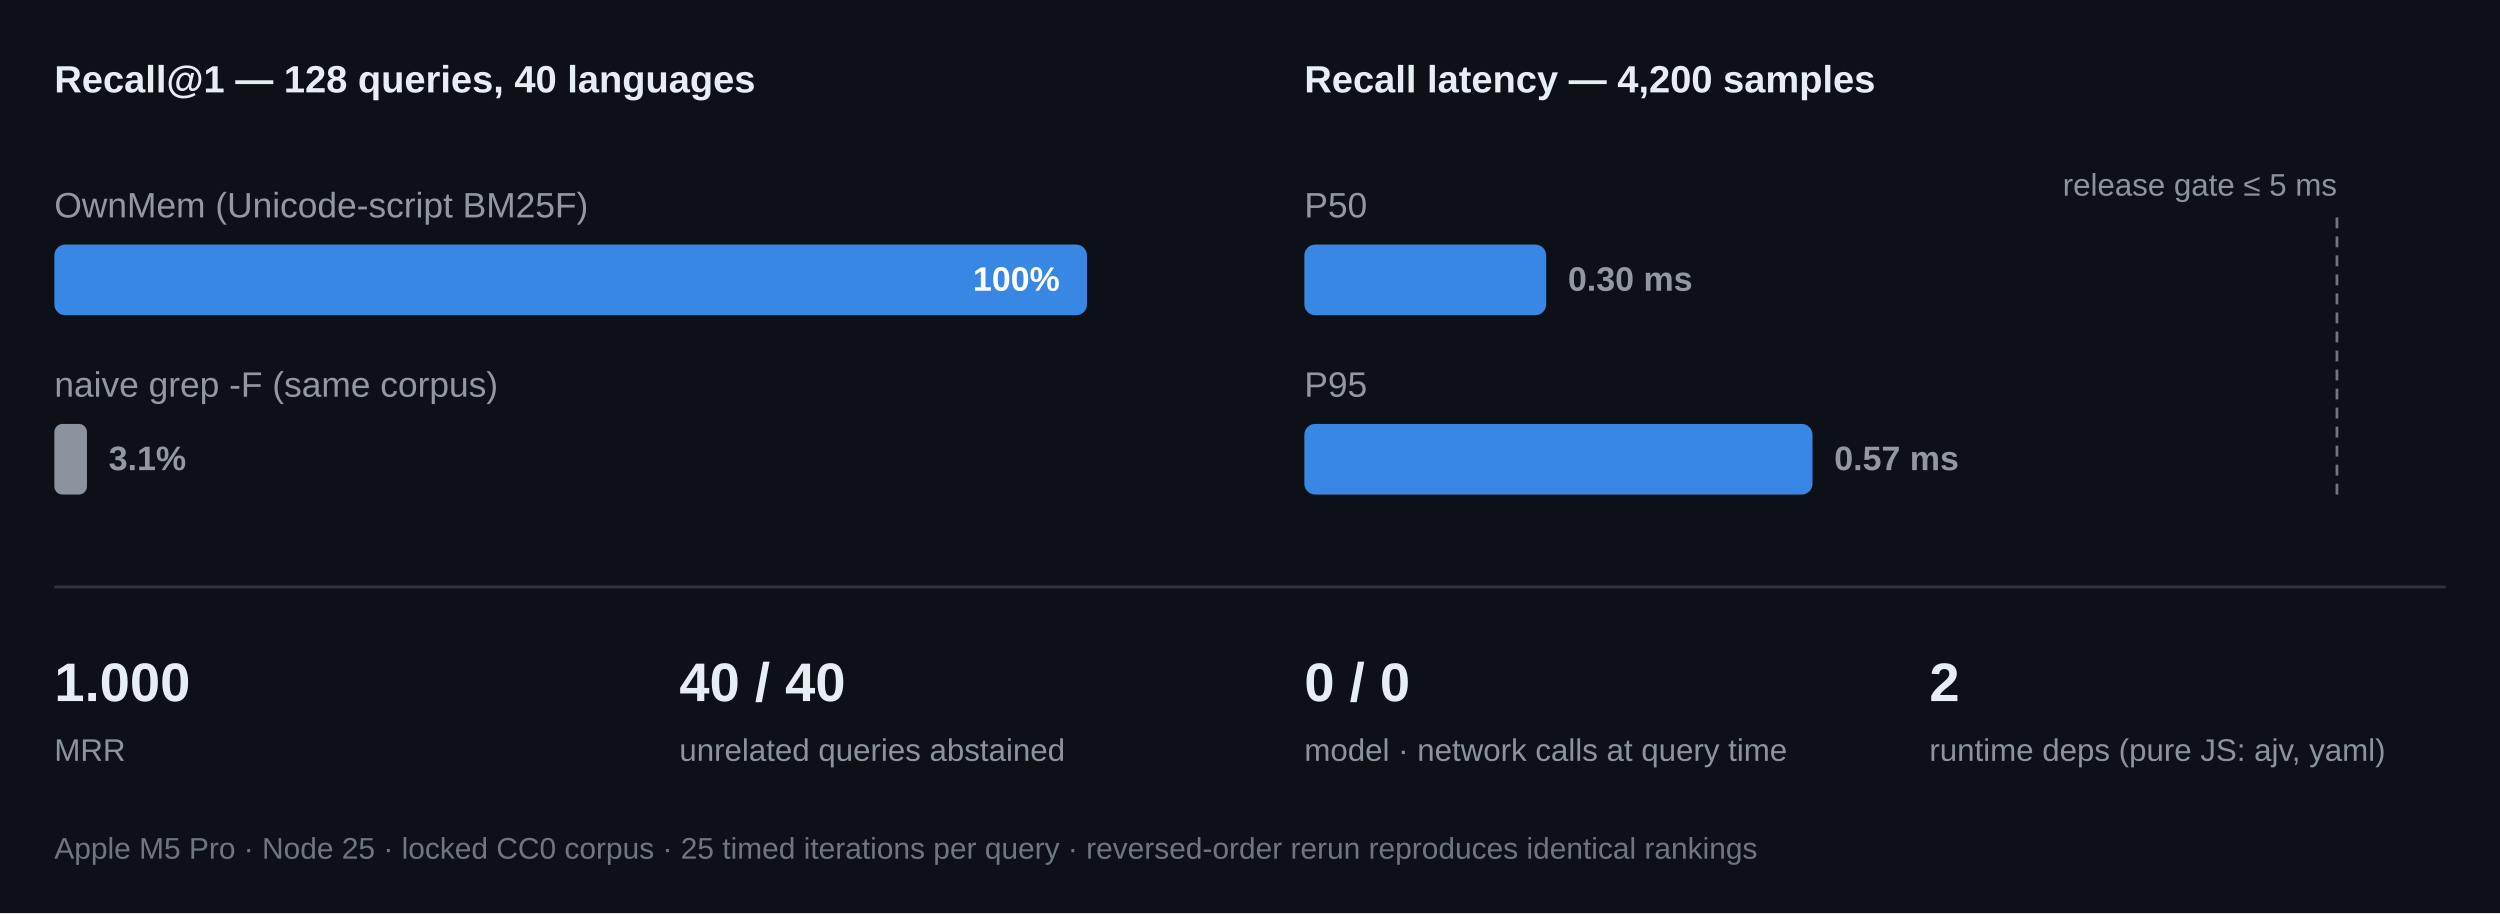
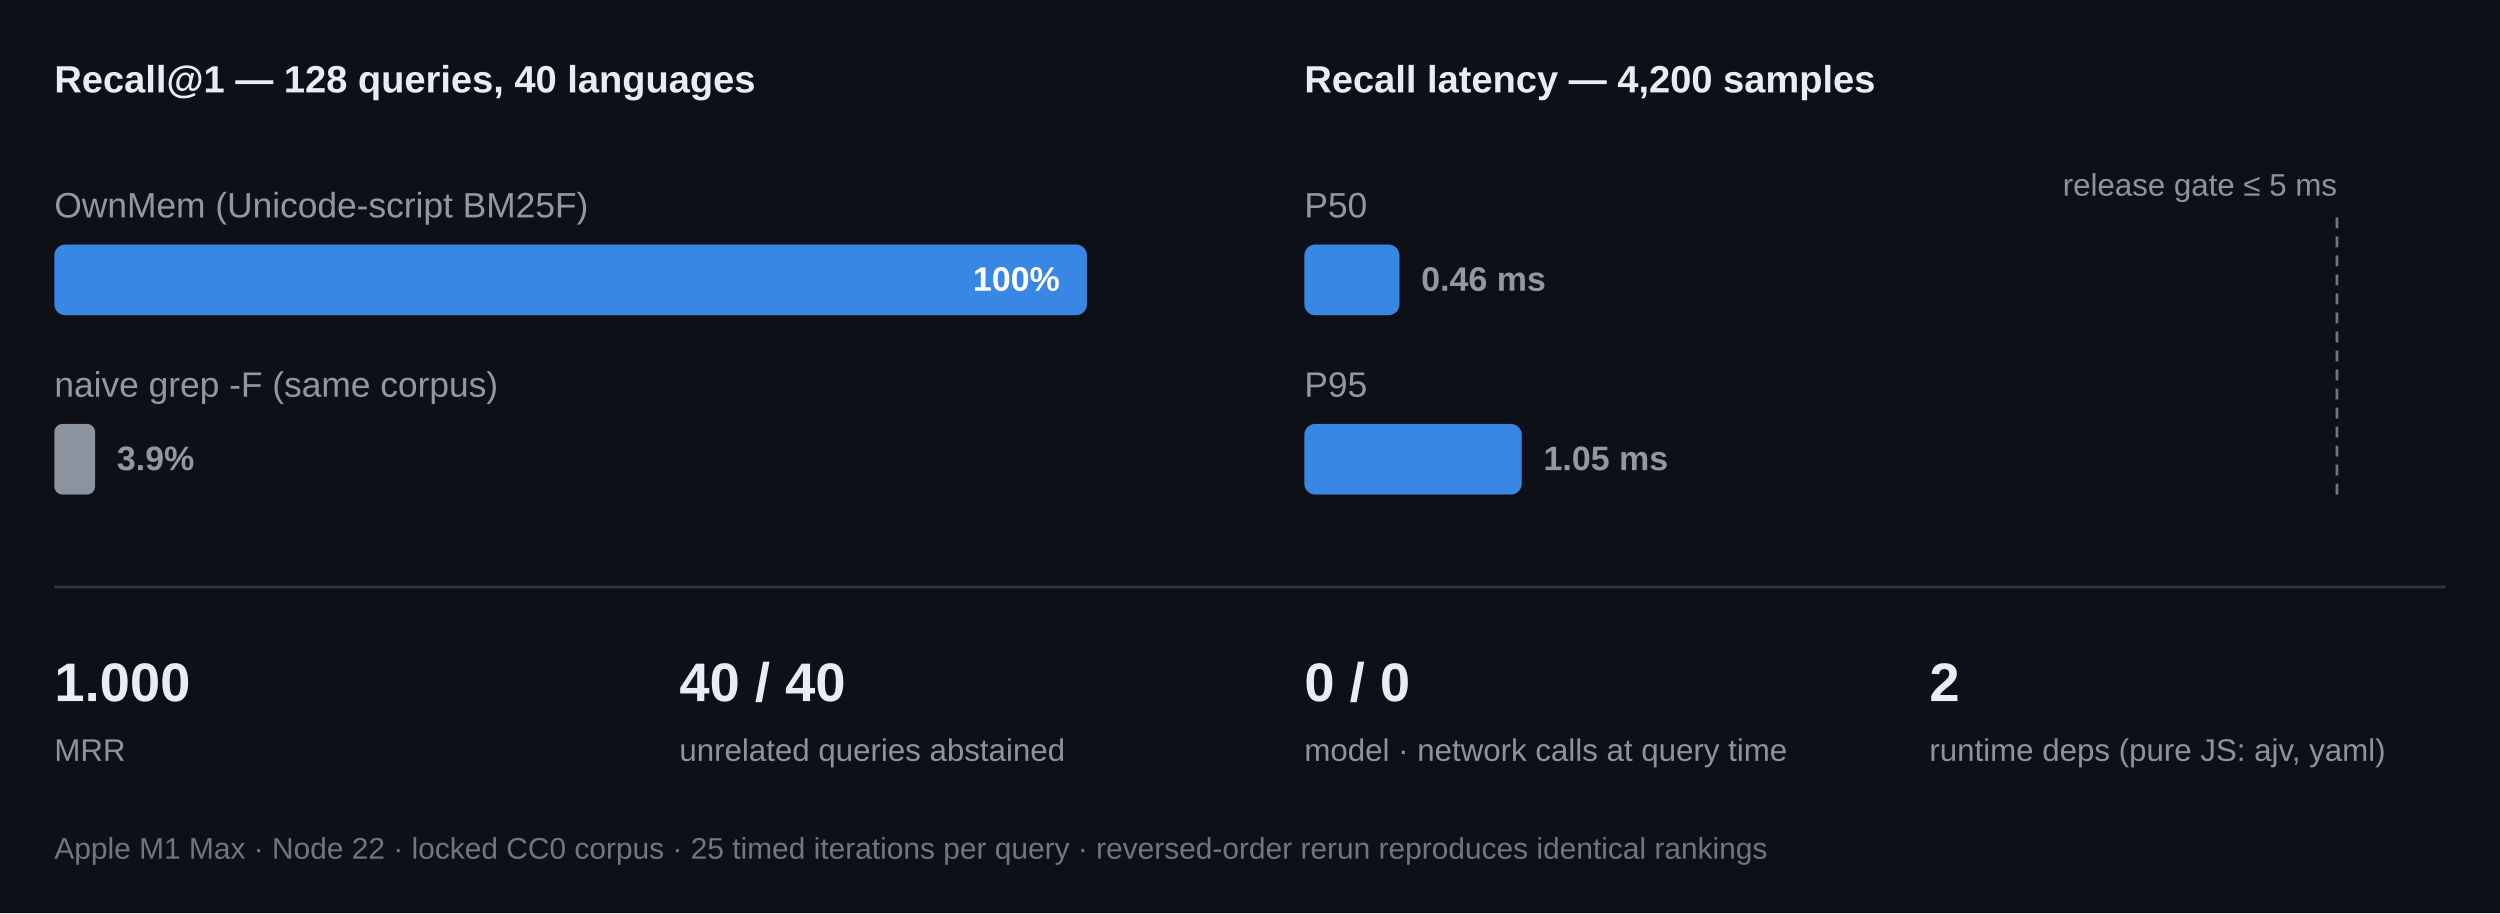
<svg xmlns="http://www.w3.org/2000/svg" viewBox="0 0 920 336" font-family="-apple-system, 'Segoe UI', 'Helvetica Neue', Arial, sans-serif">
  <rect x="0" y="0" width="920" height="336" fill="#0d1117" />
  <text x="20" y="34" font-size="14" font-weight="600" fill="#e6edf3">Recall@1 — 128 queries, 40 languages</text>
  <text x="20" y="80" font-size="13" fill="#9198a1">OwnMem (Unicode-script BM25F)</text>
  <rect x="20" y="90" width="380" height="26" rx="4" fill="#3987e5" />
  <text x="390" y="107" text-anchor="end" font-size="12.5" font-weight="600" fill="#ffffff">100%</text>
  <text x="20" y="146" font-size="13" fill="#9198a1">naive grep -F (same corpus)</text>
-   <rect x="20" y="156" width="12" height="26" rx="3" fill="#8b949e" />
-   <text x="40" y="173" font-size="12.5" font-weight="600" fill="#9198a1">3.1%</text>
+   <rect x="20" y="156" width="15" height="26" rx="3" fill="#8b949e" />
+   <text x="43" y="173" font-size="12.5" font-weight="600" fill="#9198a1">3.9%</text>
  <text x="480" y="34" font-size="14" font-weight="600" fill="#e6edf3">Recall latency — 4,200 samples</text>
  <text x="860" y="72" text-anchor="end" font-size="11.5" fill="#8b949e">release gate ≤ 5 ms</text>
  <line x1="860" y1="80" x2="860" y2="182" stroke="#6e7681" stroke-width="1" stroke-dasharray="4 3" />
  <text x="480" y="80" font-size="13" fill="#9198a1">P50</text>
-   <rect x="480" y="90" width="89" height="26" rx="4" fill="#3987e5" />
-   <text x="577" y="107" font-size="12.5" font-weight="600" fill="#9198a1">0.30 ms</text>
+   <rect x="480" y="90" width="35" height="26" rx="4" fill="#3987e5" />
+   <text x="523" y="107" font-size="12.5" font-weight="600" fill="#9198a1">0.46 ms</text>
  <text x="480" y="146" font-size="13" fill="#9198a1">P95</text>
-   <rect x="480" y="156" width="187" height="26" rx="4" fill="#3987e5" />
-   <text x="675" y="173" font-size="12.5" font-weight="600" fill="#9198a1">0.57 ms</text>
+   <rect x="480" y="156" width="80" height="26" rx="4" fill="#3987e5" />
+   <text x="568" y="173" font-size="12.5" font-weight="600" fill="#9198a1">1.05 ms</text>
  <line x1="20" y1="216" x2="900" y2="216" stroke="#30363d" stroke-width="1" />
  <g>
    <text x="20" y="258" font-size="20" font-weight="600" fill="#e6edf3">1.000</text>
    <text x="20" y="280" font-size="11.5" fill="#8b949e">MRR</text>
    <text x="250" y="258" font-size="20" font-weight="600" fill="#e6edf3">40 / 40</text>
    <text x="250" y="280" font-size="11.5" fill="#8b949e">unrelated queries abstained</text>
    <text x="480" y="258" font-size="20" font-weight="600" fill="#e6edf3">0 / 0</text>
    <text x="480" y="280" font-size="11.5" fill="#8b949e">model · network calls at query time</text>
    <text x="710" y="258" font-size="20" font-weight="600" fill="#e6edf3">2</text>
    <text x="710" y="280" font-size="11.5" fill="#8b949e">runtime deps (pure JS: ajv, yaml)</text>
  </g>
-   <text x="20" y="316" font-size="11" fill="#6e7681">Apple M5 Pro · Node 25 · locked CC0 corpus · 25 timed iterations per query · reversed-order rerun reproduces identical rankings</text>
+   <text x="20" y="316" font-size="11" fill="#6e7681">Apple M1 Max · Node 22 · locked CC0 corpus · 25 timed iterations per query · reversed-order rerun reproduces identical rankings</text>
</svg>
